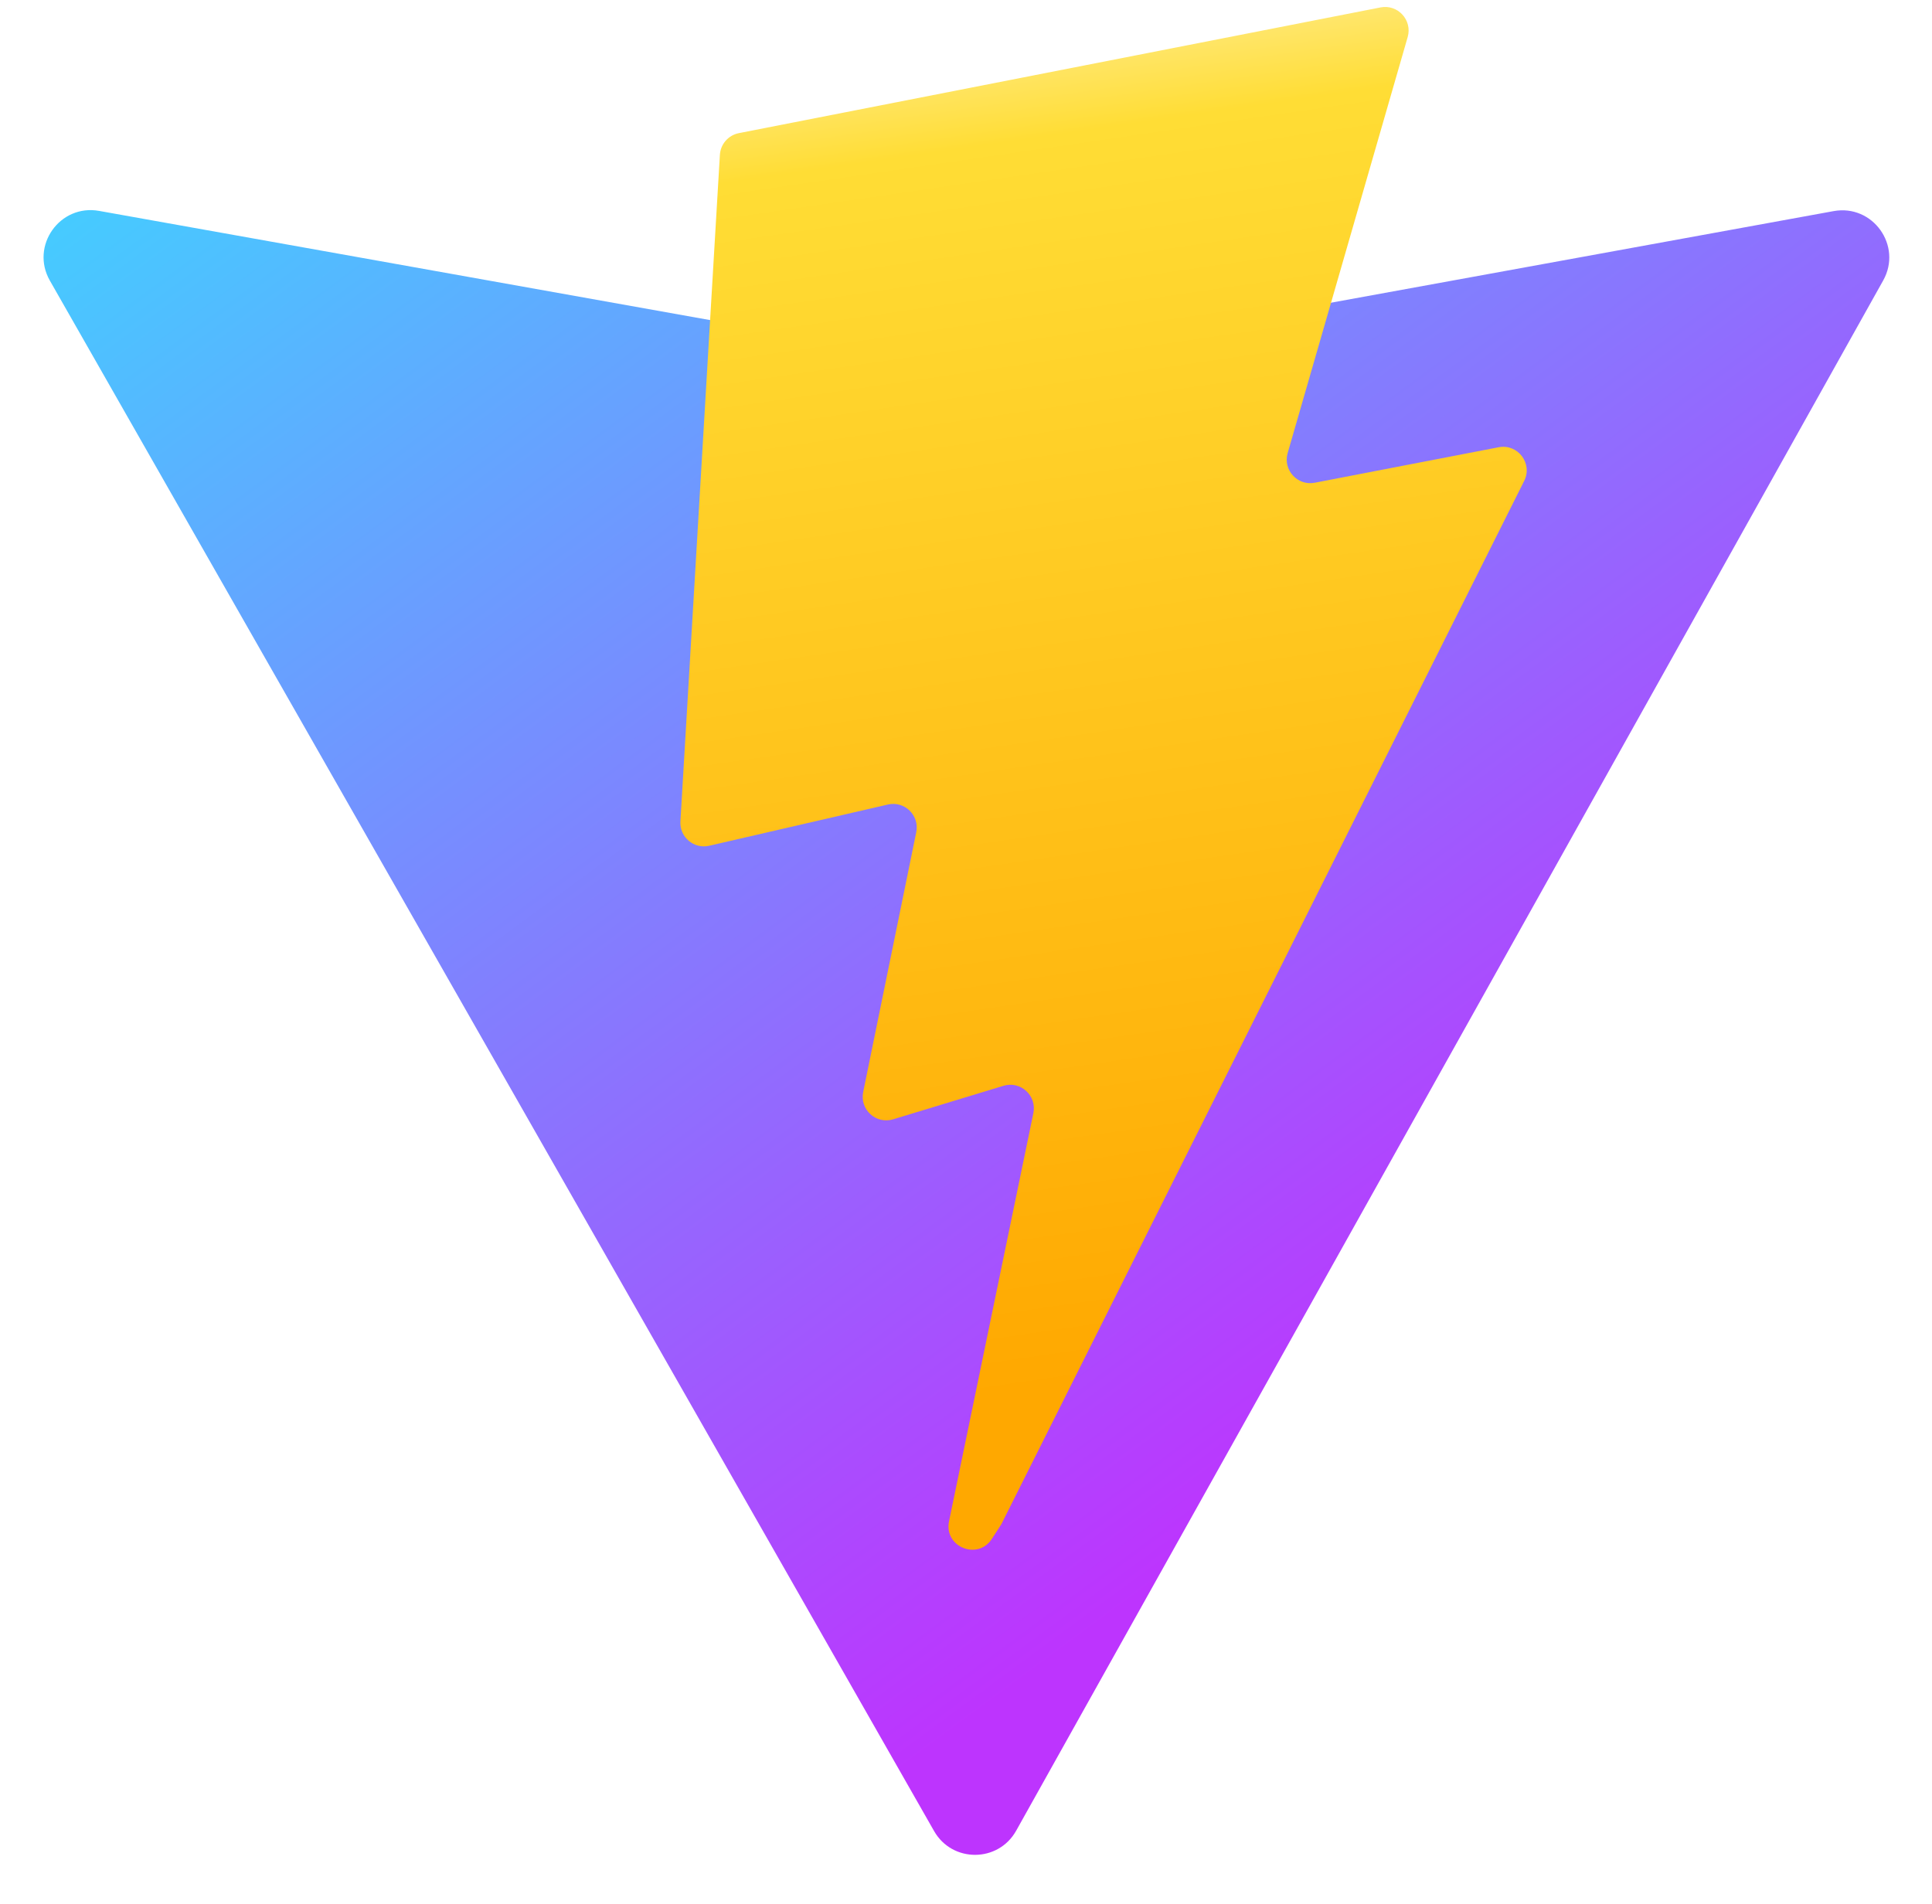
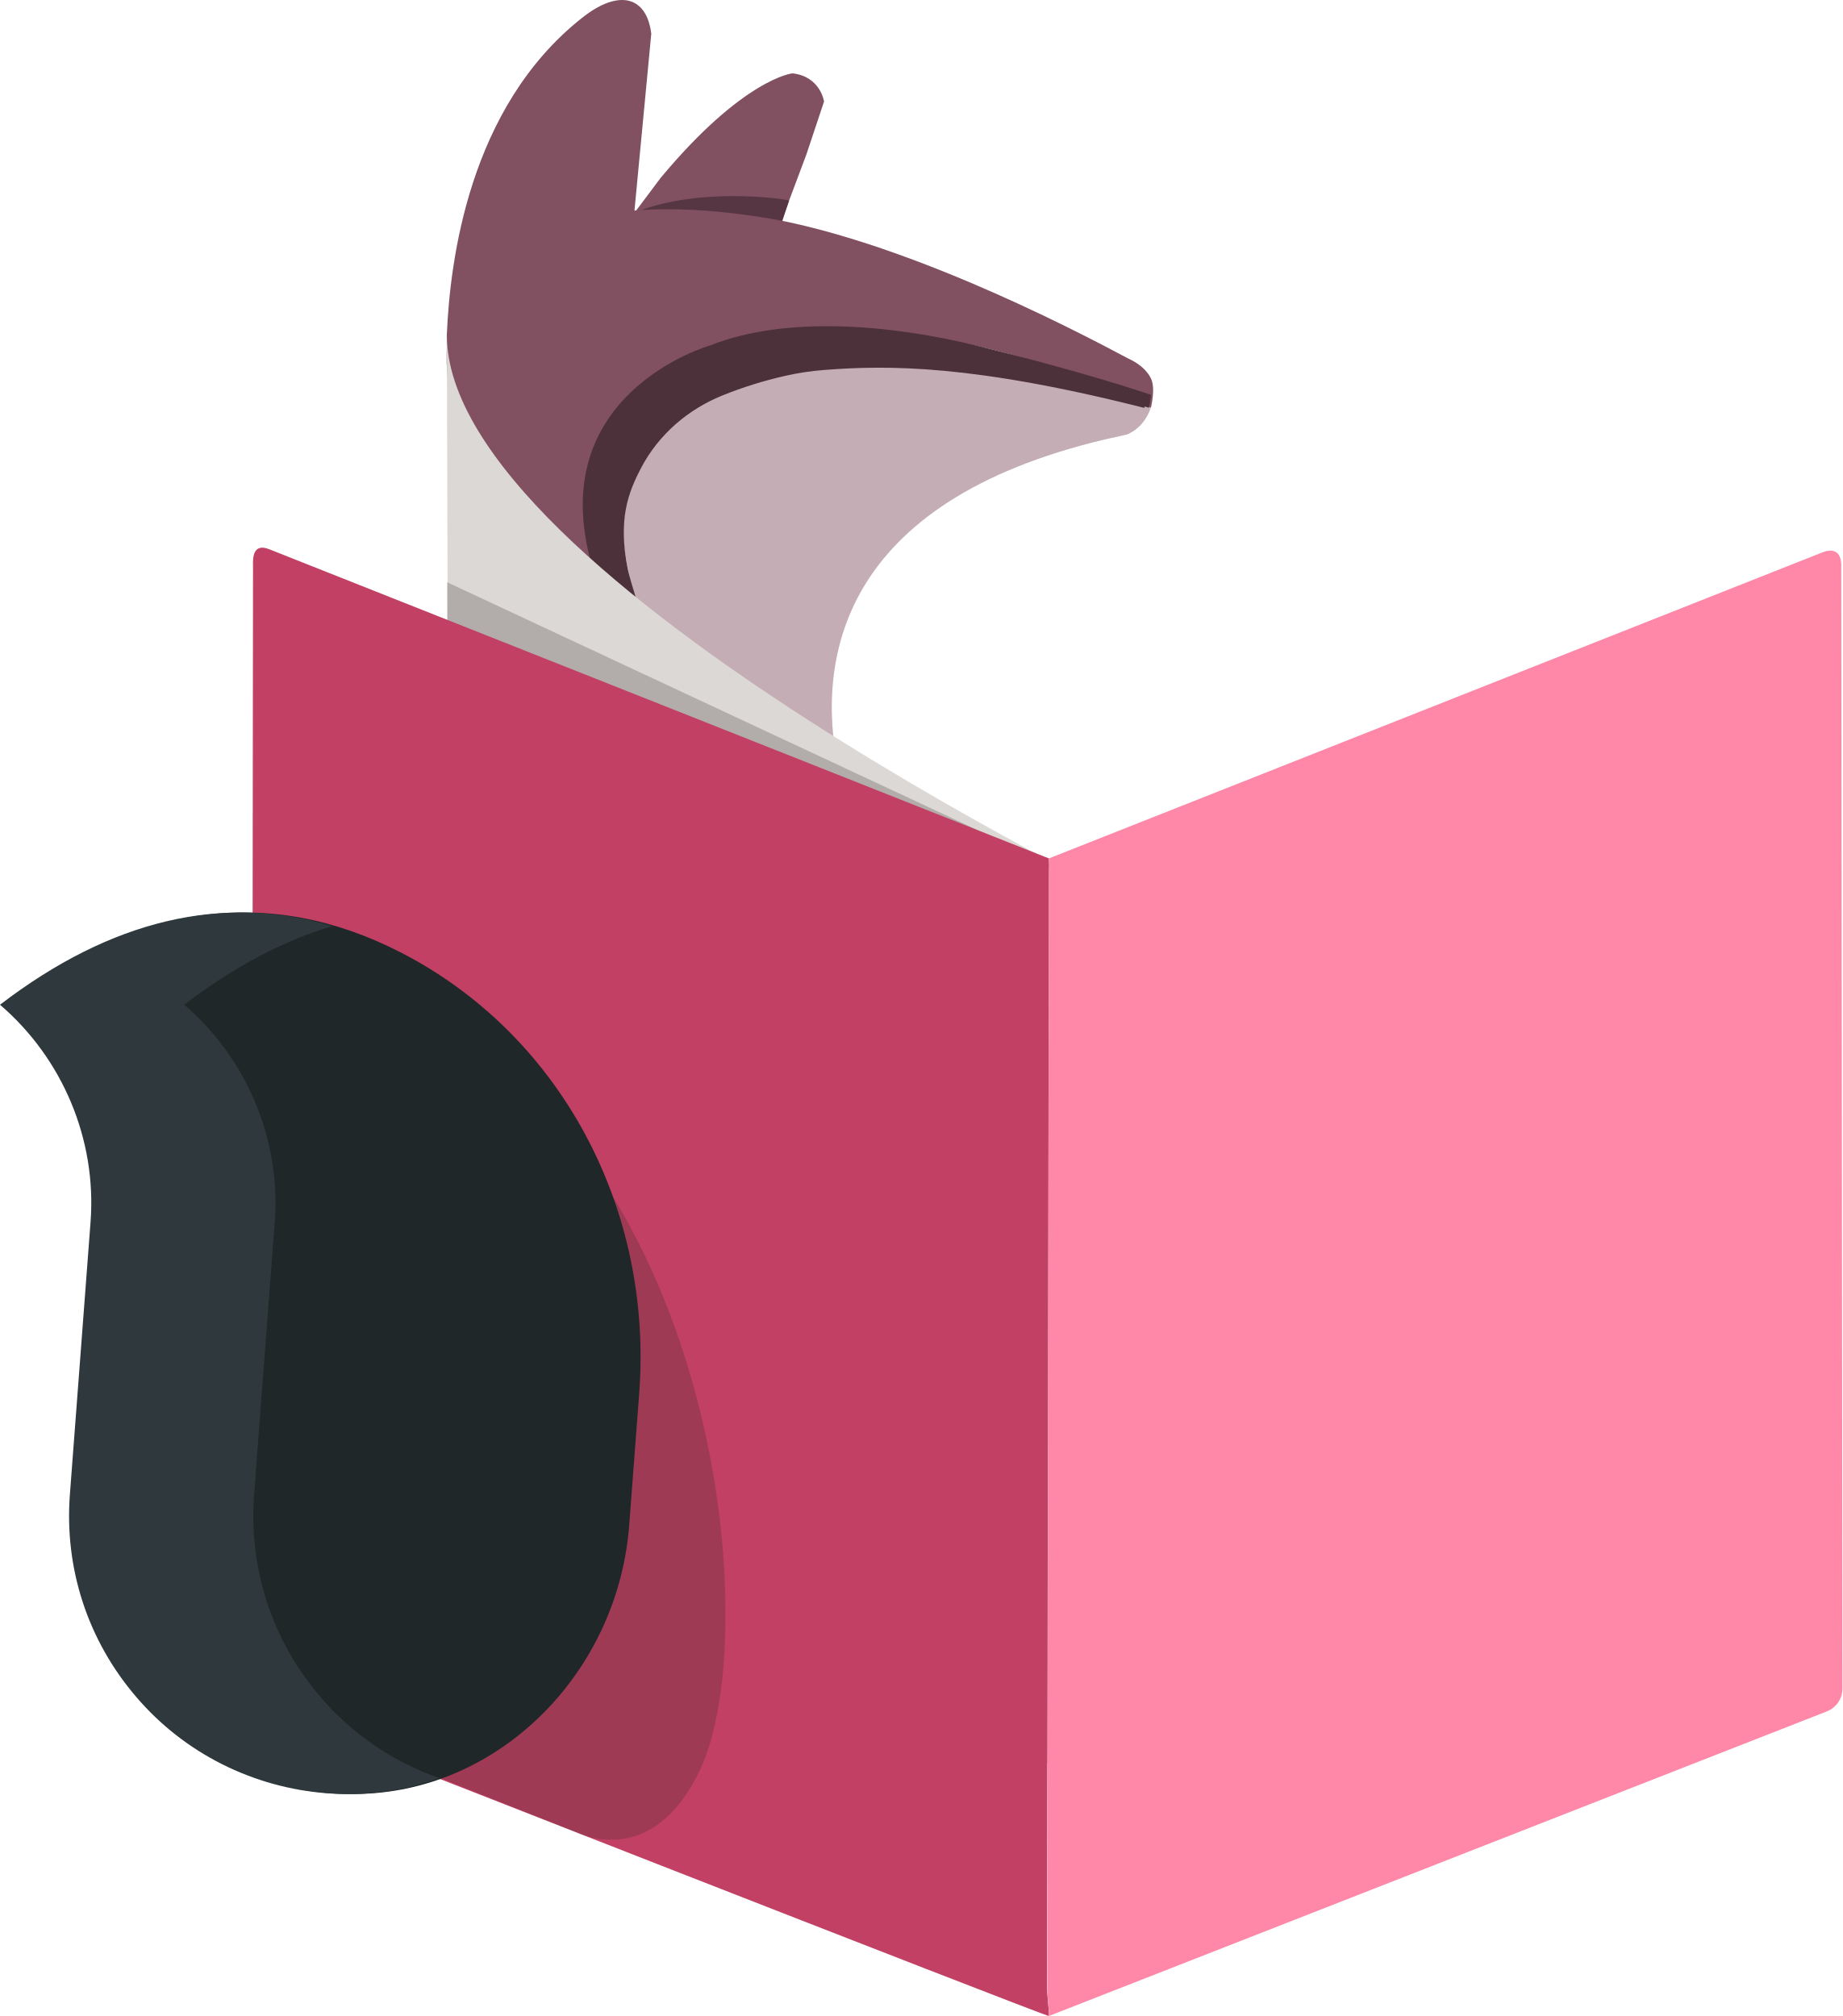
- <svg xmlns="http://www.w3.org/2000/svg" width="410" height="404" viewBox="0 0 410 404" fill="none">
-   <path d="M399.641 59.525L215.643 388.545C211.844 395.338 202.084 395.378 198.228 388.618L10.582 59.556C6.381 52.19 12.68 43.267 21.028 44.759L205.223 77.682C206.398 77.892 207.601 77.89 208.776 77.676L389.119 44.806C397.439 43.289 403.768 52.143 399.641 59.525Z" fill="url(#paint0_linear)" />
-   <path d="M292.965 1.574L156.801 28.255C154.563 28.694 152.906 30.59 152.771 32.866L144.395 174.33C144.198 177.662 147.258 180.248 150.51 179.498L188.42 170.749C191.967 169.931 195.172 173.055 194.443 176.622L183.18 231.775C182.422 235.487 185.907 238.661 189.532 237.56L212.947 230.446C216.577 229.344 220.065 232.527 219.297 236.242L201.398 322.875C200.278 328.294 207.486 331.249 210.492 326.603L212.5 323.5L323.454 102.072C325.312 98.365 322.108 94.137 318.036 94.923L279.014 102.454C275.347 103.161 272.227 99.746 273.262 96.158L298.731 7.867C299.767 4.273 296.636 0.855 292.965 1.574Z" fill="url(#paint1_linear)" />
-   <defs>
-     <linearGradient id="paint0_linear" x1="6" y1="33" x2="235" y2="344" gradientUnits="userSpaceOnUse">
-       <stop stop-color="#41D1FF" />
-       <stop offset="1" stop-color="#BD34FE" />
-     </linearGradient>
-     <linearGradient id="paint1_linear" x1="194.651" y1="8.818" x2="236.076" y2="292.989" gradientUnits="userSpaceOnUse">
-       <stop stop-color="#FFEA83" />
-       <stop offset="0.083" stop-color="#FFDD35" />
-       <stop offset="1" stop-color="#FFA800" />
-     </linearGradient>
+ <svg xmlns="http://www.w3.org/2000/svg" version="1.1" id="svg2" xml:space="preserve" width="823.879" height="901.651" viewBox="0 0 823.879 901.651">
+   <defs id="defs6">
+     <clipPath clipPathUnits="userSpaceOnUse" id="clipPath20">
+       <path d="M 0,805.333 H 3800 V 0 H 0 Z" id="path18" />
+     </clipPath>
+     <clipPath clipPathUnits="userSpaceOnUse" id="clipPath148">
+       <path d="M 353.619,544.464 H 573.136 V 440.053 H 353.619 Z" id="path146" />
+     </clipPath>
+     <clipPath clipPathUnits="userSpaceOnUse" id="clipPath172">
+       <path d="m 351.9,352.883 h 95.147 V 122.614 H 351.9 Z" id="path170" />
+     </clipPath>
  </defs>
+   <g id="g10" transform="matrix(1.333333,0,0,-1.333333,-271.6216,986.3321)">
+     <g id="g14">
+       <g id="g16" clip-path="url(#clipPath20)">
+         <g id="g118" transform="translate(425.3255,680.1453)">
+           <path d="M 0,0 C 27.577,33.093 44.051,35.111 44.303,34.988 53.563,33.872 54.75,25.563 54.75,25.563 L 48.815,7.759 36.397,-25.372 c -12.991,2.166 -50.193,4.688 -52.949,3.31 z" style="fill:#825161;fill-opacity:1;fill-rule:nonzero;stroke:none" id="path120" />
+         </g>
+         <g id="g122" transform="translate(465.032,662.4954)">
+           <path d="m 0,0 c 0,0 1.103,3.31 3.309,9.928 0.149,0.446 -33.093,5.515 -55.154,-5.515 0,0 33.092,2.206 51.845,-4.413" style="fill:#563642;fill-opacity:1;fill-rule:nonzero;stroke:none" id="path124" />
+         </g>
+         <g id="g126" transform="translate(416.4956,669.1141)">
+           <path d="m 0,0 5.638,59.34 c -1.225,10.155 -7.844,14.568 -18.421,8.598 -1.514,-0.854 -3.384,-2.171 -4.941,-3.407 -37.828,-30.007 -44.168,-81.382 -45.215,-106.367 0.017,-0.925 -0.012,-5.787 -0.051,-6.7 -0.989,-51.846 68.077,-90.357 87.258,-109.207 -3.976,7.409 -33.71,32.402 -37.505,50.743 -2.915,14.088 0.033,25.5 4.619,34.123 5.83,10.959 15.579,19.332 27.085,23.993 29.794,12.071 59.031,10.045 84.121,5.863 38.691,-6.448 69.005,-22.321 70.537,-23.132 0.041,-0.022 0.061,-0.033 0.061,-0.033 -0.028,0.014 1.707,6.516 0,9.928 -2.206,4.413 -7.109,6.373 -7.868,6.778 C 153.087,-42.987 98.646,-13.885 51.183,-3.768 54.052,-4.412 25.371,2.207 0,0" style="fill:#825161;fill-opacity:1;fill-rule:nonzero;stroke:none" id="path128" />
+         </g>
+         <g id="g130" transform="translate(525.7024,616.1653)">
+           <path d="m 0,0 c -25.09,4.182 -50.834,4.135 -80.628,-7.936 -11.505,-4.661 -21.747,-14.412 -27.577,-25.371 -4.587,-8.622 -6.517,-17.435 -3.208,-33.982 2.632,-13.159 8.825,-26.474 14.341,-35.299 22.621,-18.788 30.59,-16.362 56.257,-31.99 -7.706,37.317 0.852,89.735 89.315,110.745 0.087,0.021 7.234,1.567 7.516,1.687 3.934,1.668 6.669,5.099 7.922,8.931 C 63.067,-12.751 39.14,-6.523 0,0" style="fill:#c4adb5;fill-opacity:1;fill-rule:nonzero;stroke:none" id="path132" />
+         </g>
+         <g id="g134" transform="translate(589.6821,607.3406)">
+           <path d="m 0,0 c -13.237,4.413 -31.99,9.928 -57.708,16.292 -29.298,7.249 -64.537,10.376 -90.107,0.254 0,0 -58.464,-16.546 -38.609,-77.216 l 3.31,-13.237 c 0,0 6.581,0.003 13.812,-5.112 -1.147,3.495 -5.422,17.002 -6.132,20.567 -3.298,16.556 0.033,25.515 4.604,34.142 5.81,10.966 15.527,19.344 26.994,24.008 6.942,2.824 13.999,4.993 21.056,6.608 4.301,0.984 8.665,1.64 13.064,1.989 21.894,1.741 50.539,1.716 107.51,-12.707 l 0.154,0.464 c 0.948,-0.273 1.421,-0.421 1.421,-0.421 C -0.589,-4.391 0.177,-0.059 0,0" style="fill:#4c313b;fill-opacity:1;fill-rule:nonzero;stroke:none" id="path136" />
+         </g>
+         <g id="g138" transform="translate(354.1892,303.2845)">
+           <path d="m 0,0 c -0.044,-10.08 2.465,-20.009 7.354,-28.825 9.226,-16.633 29.838,-42.629 75.711,-72.288 52.438,-33.904 146.912,-63.851 146.912,-63.851 l 13.238,291.422 c 0,0 -243.836,115.46 -243.836,197.646 C -0.621,326.15 0.245,55.466 0,0" style="fill:#dbd8d5;fill-opacity:1;fill-rule:evenodd;stroke:none" id="path140" />
+         </g>
+         <g id="g142">
+           <g id="g144" />
+           <g id="g156">
+             <g clip-path="url(#clipPath148)" opacity="0.25" id="g154">
+               <g transform="translate(359.1348,529.0208)" id="g152">
+                 <path d="m 0,0 214.001,-88.248 v 1.103 L -5.516,15.443 V 2.206 c 0,0 0.102,-0.038 5.516,-2.206" style="fill:#36272b;fill-opacity:1;fill-rule:nonzero;stroke:none" id="path150" />
+               </g>
+             </g>
+           </g>
+         </g>
+         <g id="g158" transform="translate(293.3445,165.7054)">
+           <path d="m 0,0 c -3.146,1.255 -5.206,4.305 -5.196,7.692 l 0.424,376.462 c -0.11,2.985 0.066,7.804 5.48,5.636 L 262.142,286.099 c 0,-3.309 0.015,-2.127 0,-5.516 l -0.648,-371.921 c -0.021,-4.584 0.648,-7.544 0.648,-10.854 C 262.142,-102.82 0,0 0,0" style="fill:#c24063;fill-opacity:1;fill-rule:nonzero;stroke:none" id="path160" />
+         </g>
+         <g id="g162" transform="translate(555.4861,63.5135)">
+           <path d="m 0,0 260.943,102.192 c 3.146,1.255 5.206,4.305 5.196,7.692 l -0.424,376.462 c 0.061,1.642 -0.271,3.506 -1.483,4.489 -0.99,0.804 -2.569,1.019 -5.004,0.043 L 0,388.291 c 0,-4.413 -0.015,-2.127 0,-5.516 L -0.551,10.854 C -0.525,5.032 0,3.31 0,0" style="fill:#ff87a7;fill-opacity:1;fill-rule:nonzero;stroke:none" id="path164" />
+         </g>
+         <g id="g166">
+           <g id="g168" />
+           <g id="g180">
+             <g clip-path="url(#clipPath172)" opacity="0.25" id="g178">
+               <g transform="translate(396.6399,125.2874)" id="g176">
+                 <path d="m 0,0 c 0,0 25.629,-13.707 41.918,20.958 16.816,35.79 11.031,138.991 -39.073,206.638 0,0 33.557,-168.029 -47.585,-209.748 z" style="fill:#36272b;fill-opacity:1;fill-rule:nonzero;stroke:none" id="path174" />
+               </g>
+             </g>
+           </g>
+         </g>
+         <g id="g182" transform="translate(235.1873,329.8465)">
+           <path d="m 0,0 -6.929,-91.382 c -1.889,-24.9 6.023,-49.032 22.274,-67.955 16.147,-18.923 39.281,-30.415 63.952,-32.286 5.208,-0.395 10.484,-0.359 15.781,0.124 44.579,4.068 80.894,42.703 84.471,89.866 l 3.337,44.017 C 187.631,4.953 156.231,63.07 102.889,90.441 59.026,112.964 14.225,107.04 -30.368,72.879 -9.406,54.897 2.1,27.688 0,0" style="fill:#1f2728;fill-opacity:1;fill-rule:nonzero;stroke:none" id="path184" />
+         </g>
+         <g id="g186" transform="translate(311.2022,170.5091)">
+           <path d="m 0,0 c -16.25,18.924 -24.162,43.056 -22.274,67.956 l 6.93,91.381 c 2.099,27.689 -9.406,54.898 -30.368,72.879 16.567,12.692 33.162,21.478 49.728,26.364 -36.867,10.985 -74.257,2.169 -111.502,-26.364 20.962,-17.981 32.468,-45.19 30.368,-72.879 l -6.929,-91.381 c -1.889,-24.9 6.023,-49.032 22.274,-67.956 16.147,-18.922 39.281,-30.415 63.952,-32.286 5.208,-0.395 10.484,-0.359 15.781,0.125 7.571,0.691 14.895,2.4 21.87,4.958 C 24.539,-21.832 10.724,-12.567 0,0" style="fill:#2f393d;fill-opacity:1;fill-rule:nonzero;stroke:none" id="path188" />
+         </g>
+       </g>
+     </g>
+   </g>
</svg>
